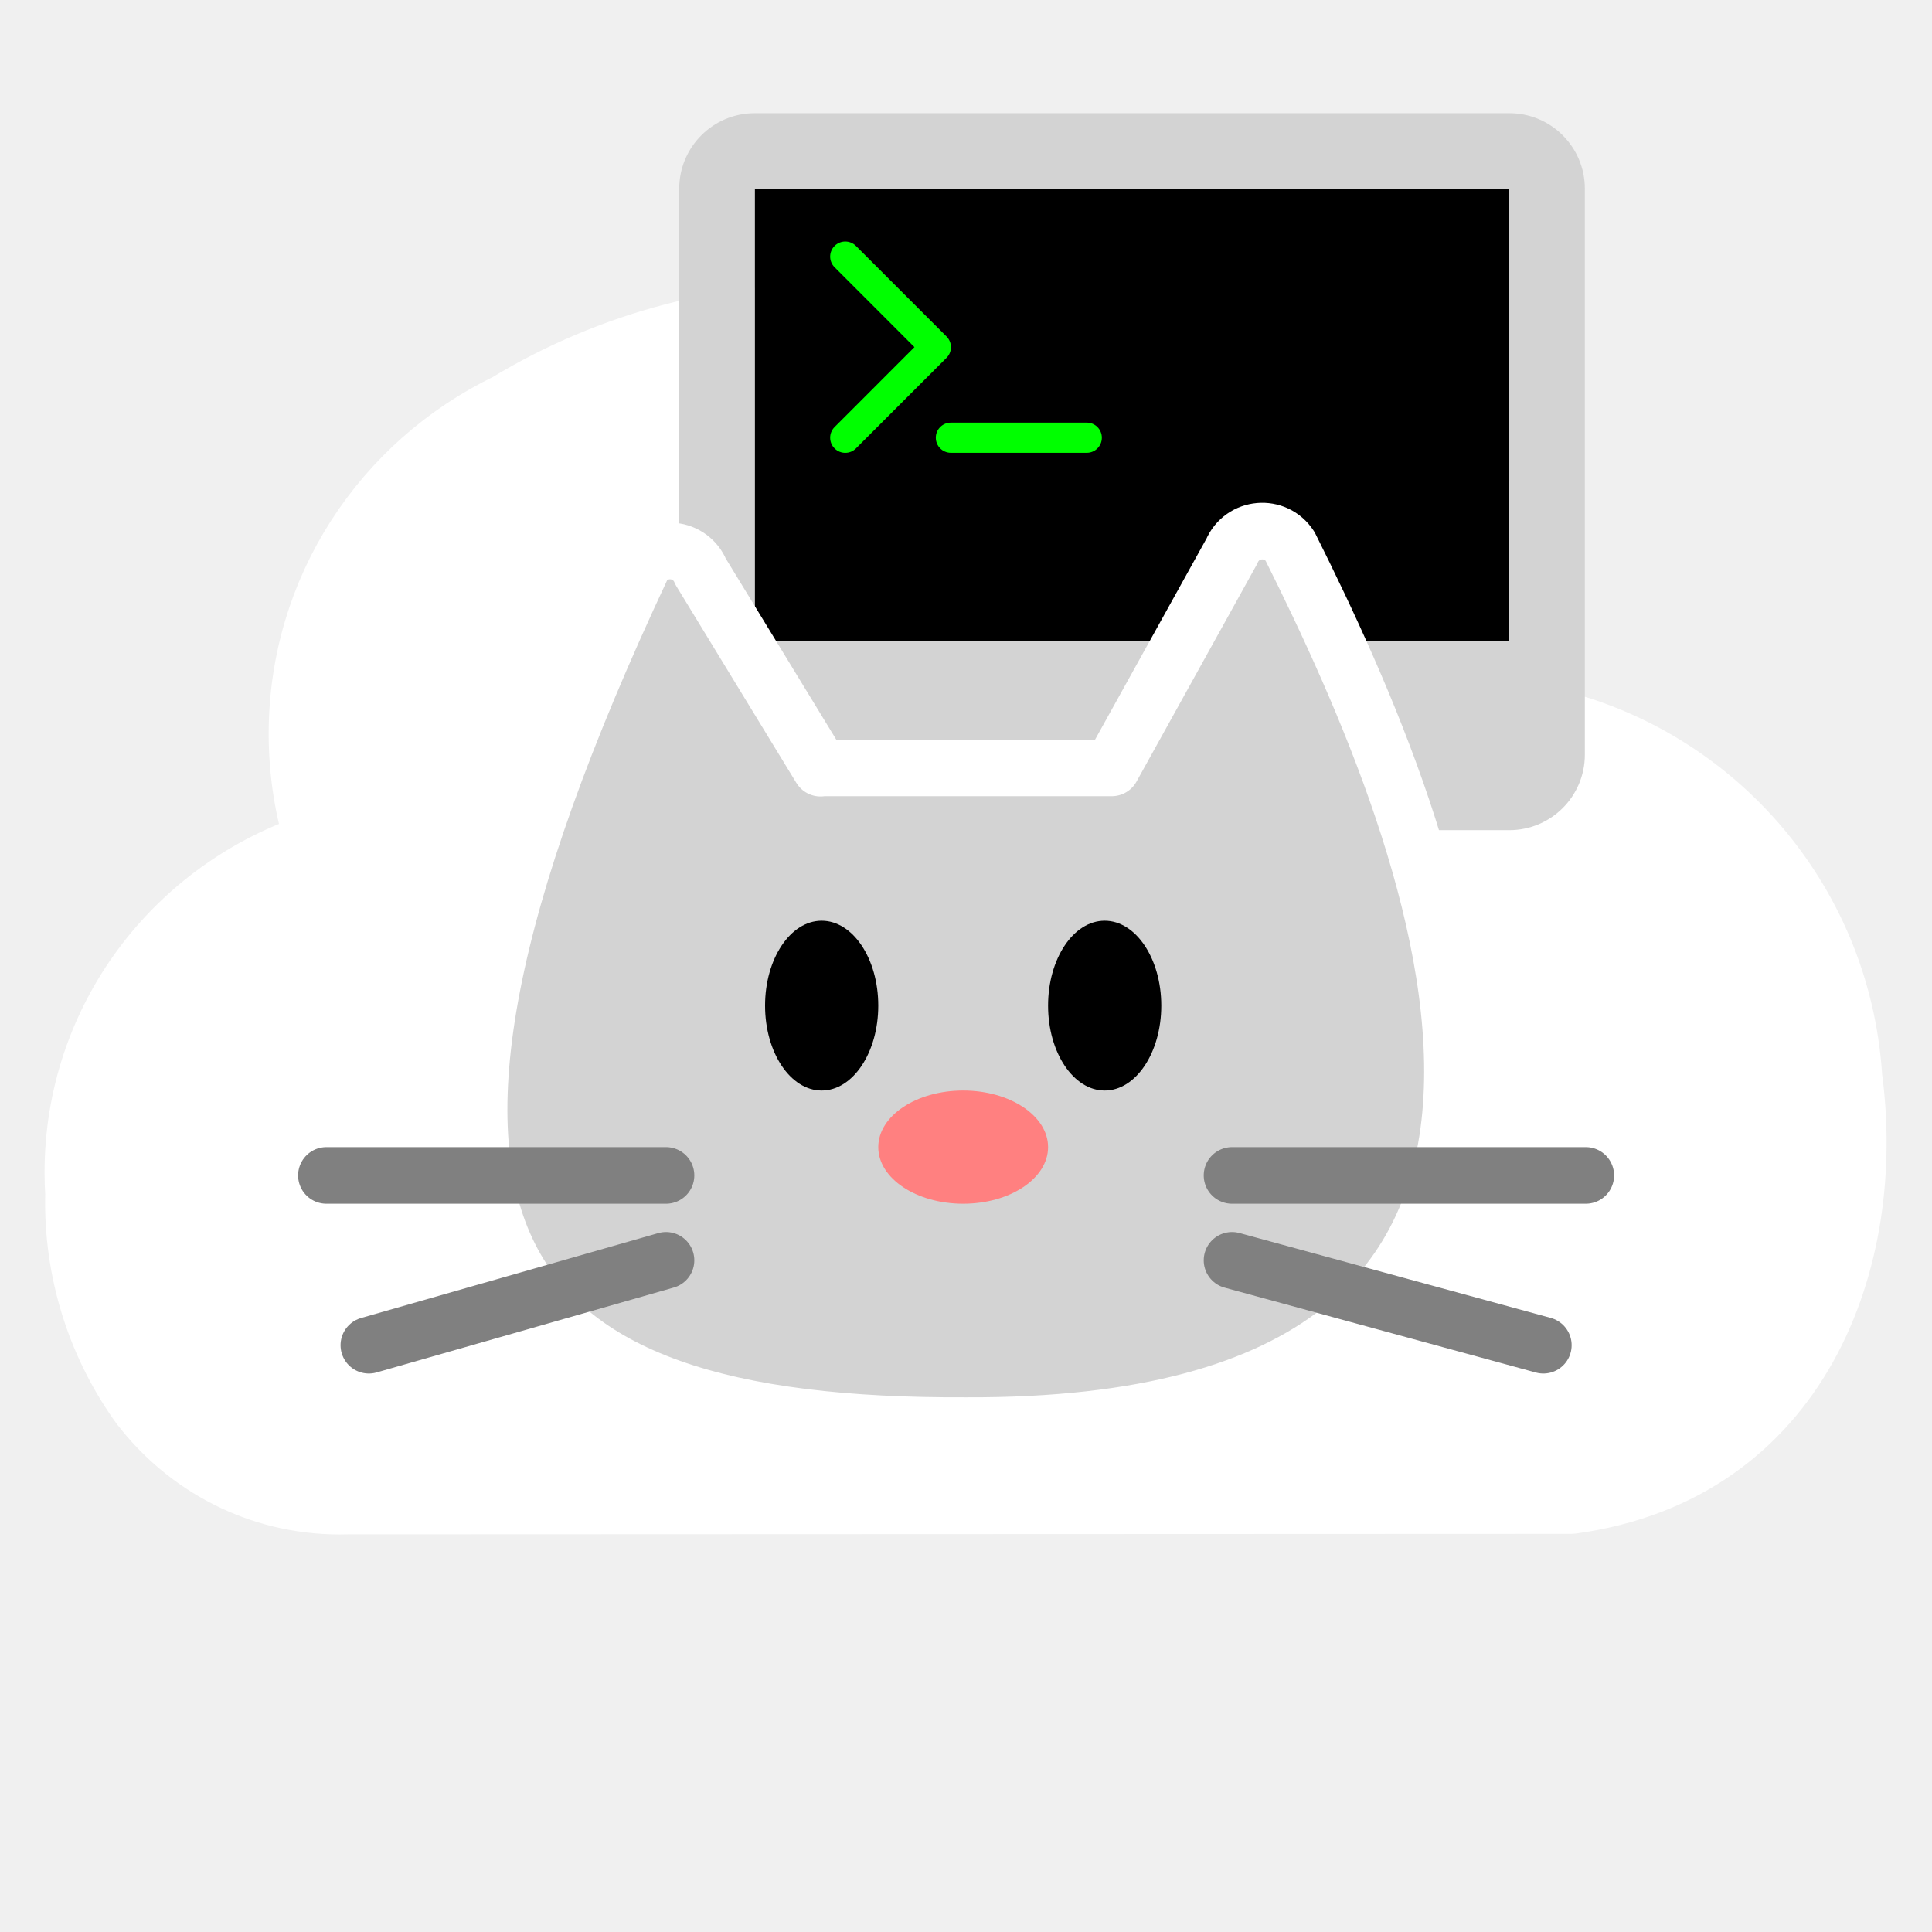
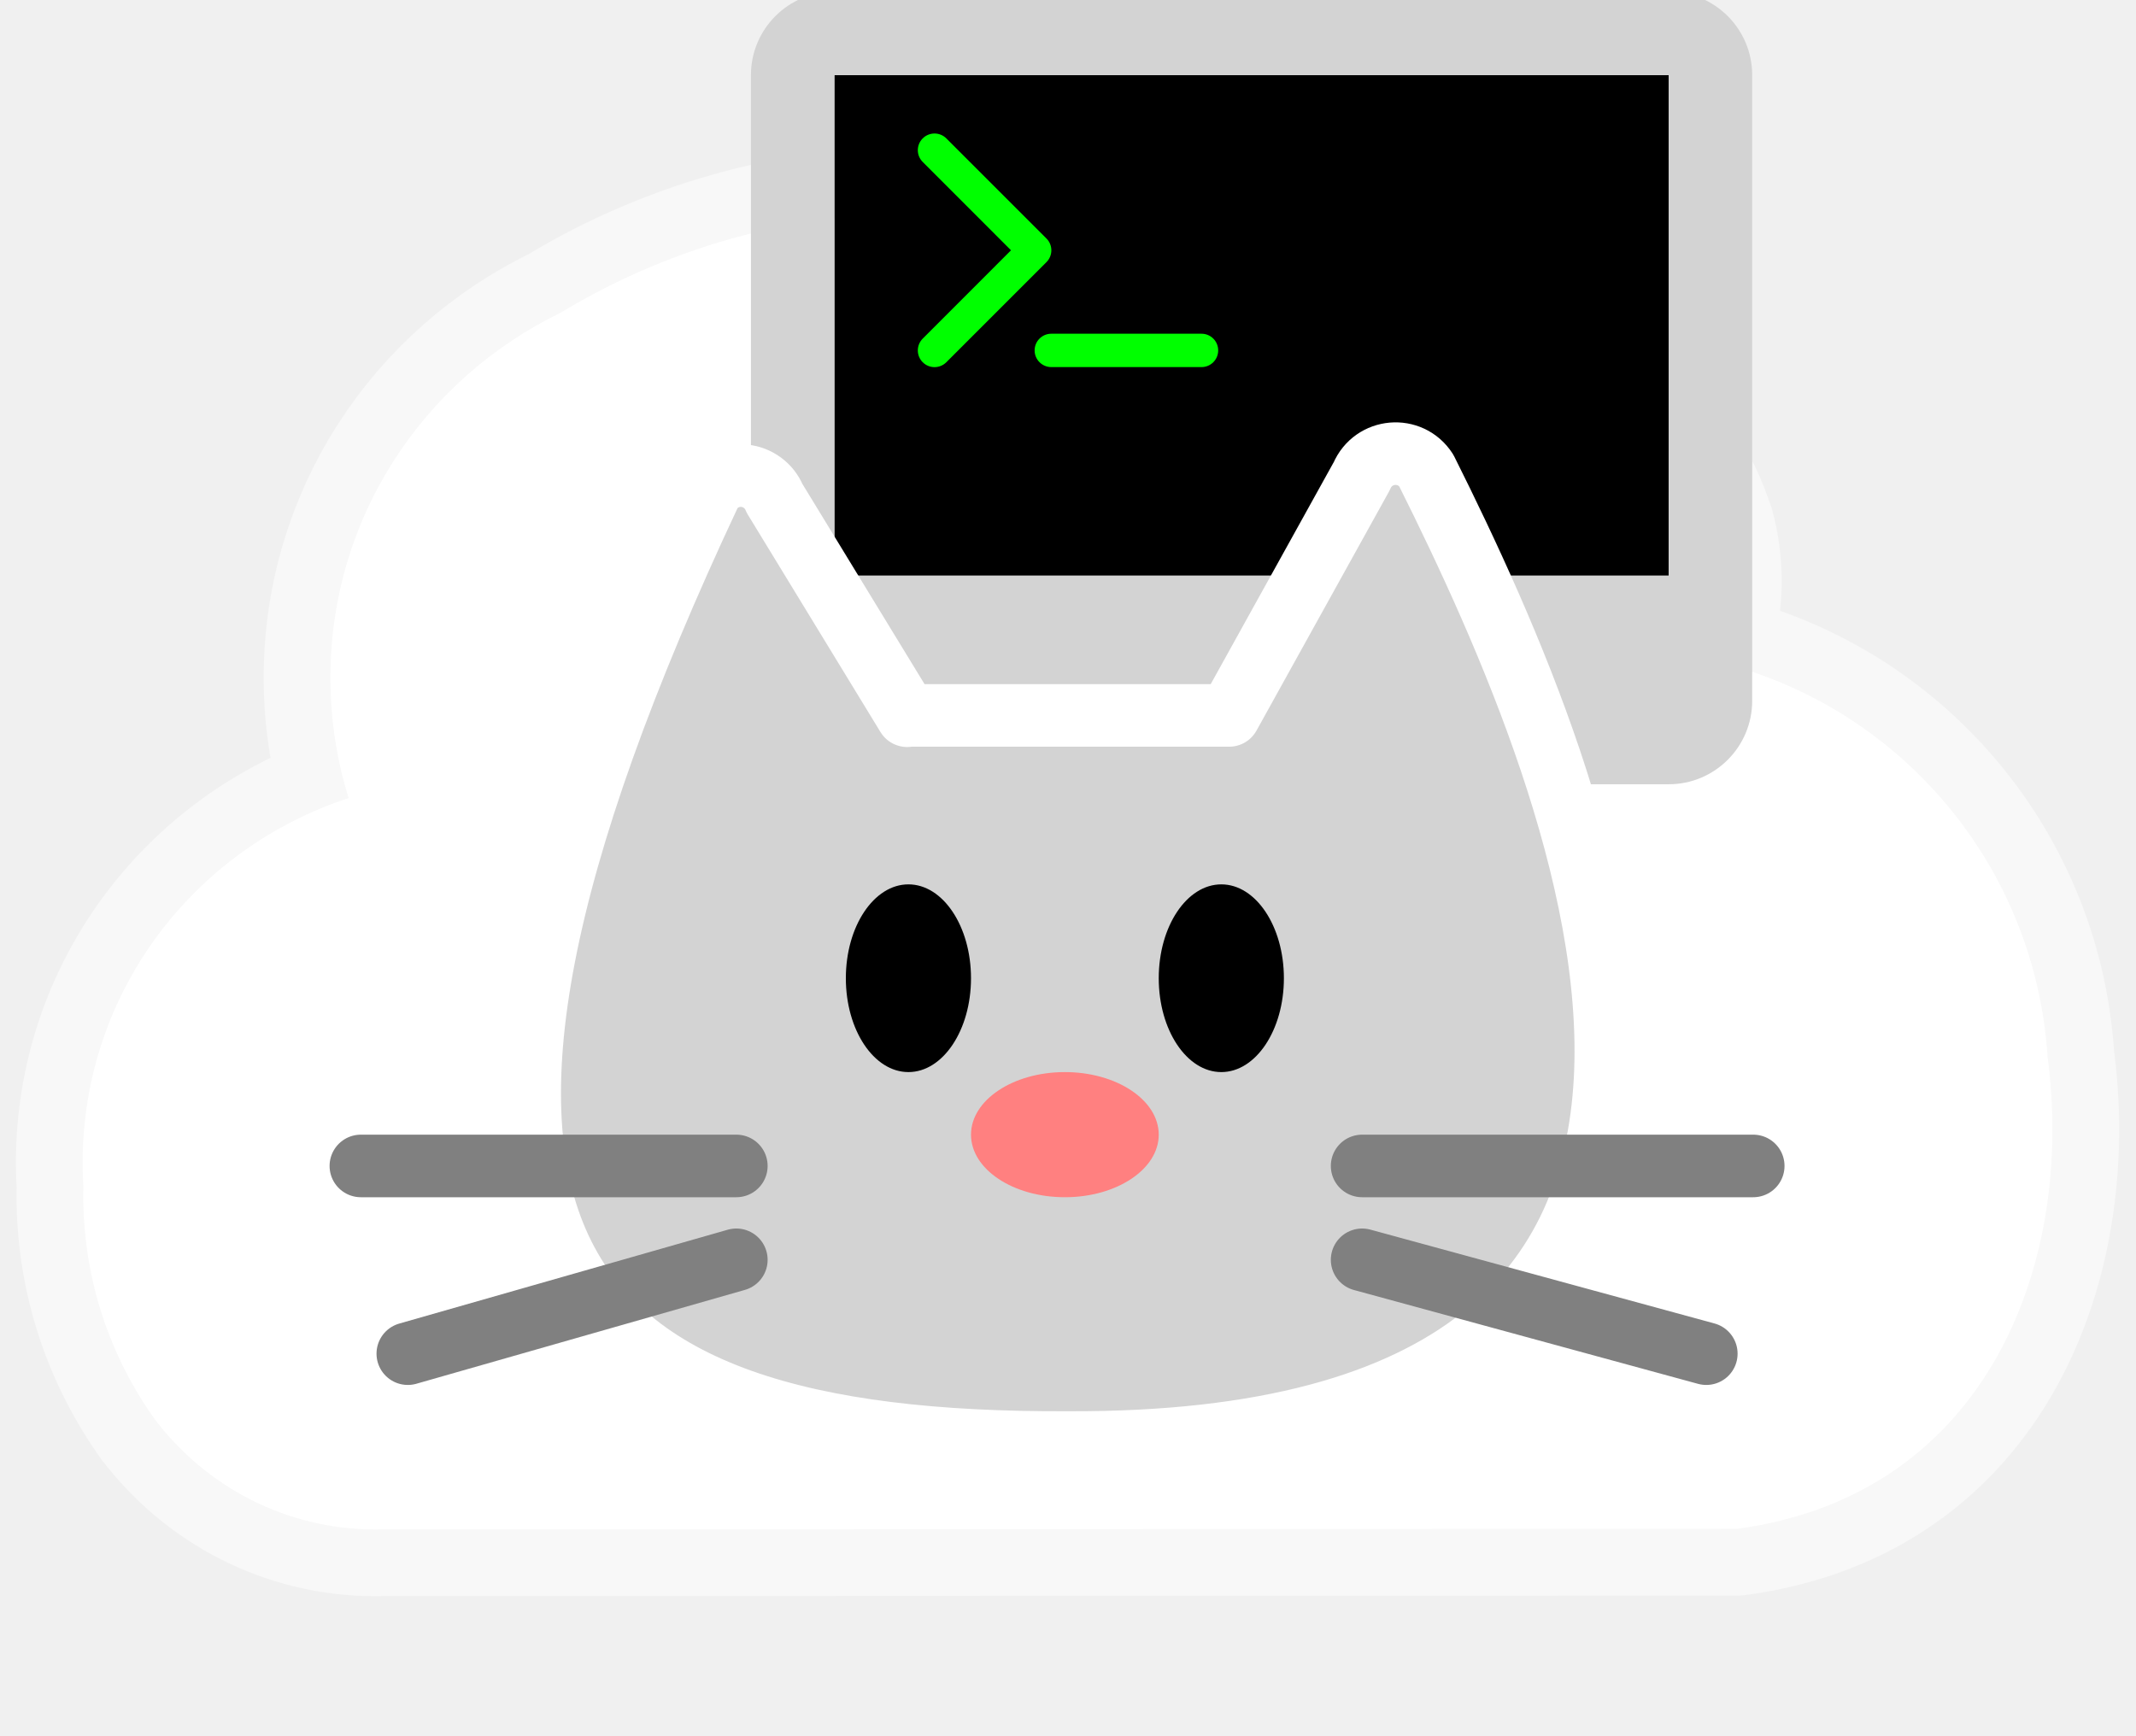
- <svg xmlns="http://www.w3.org/2000/svg" viewBox="0 0 512 512">
+ <svg xmlns="http://www.w3.org/2000/svg" viewBox="0 32 512 416">
  <defs>
    <style>
			#cloud {
				fill: white;
- 				stroke: white;
+ 				stroke: rgba(255, 255, 255, 0.5);
+ 				stroke-width: 2;
				stroke-linejoin: round;
			}

			#kitty #head {
				stroke: white;
				stroke-width: 20;
				stroke-linecap: round;
				stroke-linejoin: round;
				fill: lightgrey;
			}

			#kitty #mouth, 
			#kitty #whiskers {
				stroke-width: 20;
				stroke-linecap: round;
			}

			#kitty #eyes-open {
				fill: black;
			}

			#kitty #eyes-closed {
				stroke: black;
				stroke-width: 25;
				stroke-linecap: round;
			}

			#kitty #nose {
				fill: hsl(0, 100%, 75%);
			}

			#kitty #mouth, 
			#kitty #whiskers {
				stroke: grey;
			}

			#computer path {
				stroke: none;
				stroke-width: 1.5;
				stroke-linejoin: round;
				fill: lightgrey;
			}

			#computer #prompt path {
				fill: #00ff00;
			}
		</style>
  </defs>
-   <rect width="512" height="512" fill="hsl(25, 90%, 66%)" style="display:none" />
  <g id="cloud" transform="translate(0, -15) scale(16)">
    <path d="M30.674 18.75c-0.201-2.96-2.352-5.364-5.169-5.949l-0.042-0.007c0.145-0.341 0.229-0.738 0.229-1.154 0-0.277-0.037-0.545-0.107-0.8l0.005 0.021c-0.451-1.39-1.572-2.445-2.971-2.796l-0.029-0.006c-0.35-0.104-0.753-0.164-1.17-0.164-0.882 0-1.701 0.268-2.381 0.726l0.015-0.010c-2.518-3.16-7.254-3.052-10.655-0.988-2.056 0.998-3.449 3.071-3.449 5.469 0 0.643 0.1 1.263 0.286 1.845l-0.012-0.043c-2.332 0.765-3.986 2.922-3.986 5.466 0 0.124 0.004 0.248 0.012 0.37l-0.001-0.017c-0.001 0.040-0.002 0.086-0.002 0.133 0 1.261 0.403 2.428 1.088 3.378l-0.012-0.017c0.764 1.004 1.959 1.646 3.305 1.646 0.043 0 0.086-0.001 0.129-0.002l-0.006 0 20.28-0.008c3.783-0.518 5.059-4.041 4.641-7.094z" />
  </g>
  <g id="computer" transform="translate(180, 30) scale(10)">
    <rect x="2" y="2" width="20" height="12" fill="black" />
    <path d="M2 0c-1.104 0-2 .896-2 2v15c0 1.104.896 2 2 2h20c1.104 0 2-.896 2-2v-15c0-1.104-.896-2-2-2h-20zm20 14h-20v-12h20v12zm-6.599 7c0 1.6 1.744 2.625 2.599 3h-12c.938-.333 2.599-1.317 2.599-3h6.802z" stroke="black" fill="white" />
    <g id="prompt" transform="translate(4, 3) scale(0.0125)">
      <path d="M9.4 86.6C-3.1 74.1-3.1 53.9 9.4 41.4s32.8-12.5 45.3 0l192 192c12.5 12.5 12.5 32.8 0 45.3l-192 192c-12.5 12.5-32.8 12.5-45.3 0s-12.5-32.8 0-45.3L178.7 256 9.4 86.6zM256 416H544c17.7 0 32 14.3 32 32s-14.3 32-32 32H256c-17.7 0-32-14.3-32-32s14.3-32 32-32z" />
    </g>
  </g>
  <g id="kitty" transform="translate(256, 256) scale(0.75) translate(-256, -256)">
    <path id="head" d="M 204.6, 186.1 l -42.4 -69.5 c -1.6 -4 -5.4 -6.8 -9.7 -7.2 -4.3 -.4 -8.5, 1.6 -10.8, 5.3 -112.2, 238.9 -53.9, 304.5, 114.4, 303.7, 252.7, 1, 166.6 -206.3, 114.4 -310.7 -5.1-7.9 -16.9-6.9 -20.6, 1.8 l -42.4, 76.5 h -102.9 Z" />
    <g id="eyes-open">
      <ellipse cx="205" cy="270" rx="20" ry="30" />
      <ellipse cx="305" cy="270" rx="20" ry="30" />
      <animate id="eyes-open-blink" attributeName="opacity" values="0;1" begin="10s;eyes-open-blink.end+30s" dur="1s" fill="remove" calcMode="discrete" repeatCount="1" />
    </g>
    <g id="eyes-closed" opacity="0">
      <line x1="185" y1="270" x2="225" y2="270" />
      <line x1="285" y1="270" x2="325" y2="270" />
      <animate id="eyes-closed-blink" attributeName="opacity" values="1;0" begin="10s;eyes-closed-blink.end+30s" dur="1s" fill="remove" calcMode="discrete" repeatCount="1" />
    </g>
    <g id="mouth" style="display:none">
      <line x1="255" y1="315" x2="255" y2="365" />
      <line x1="215" y1="370" x2="255" y2="365" />
      <line x1="255" y1="365" x2="295" y2="370" />
    </g>
    <g id="nose">
      <ellipse cx="255" cy="320" rx="30" ry="20" />
    </g>
    <g id="whiskers">
      <line x1="30" y1="330" x2="150" y2="330" />
      <line x1="45" y1="390" x2="150" y2="360" />
      <line x1="475" y1="330" x2="350" y2="330" />
      <line x1="460" y1="390" x2="350" y2="360" />
    </g>
  </g>
</svg>
